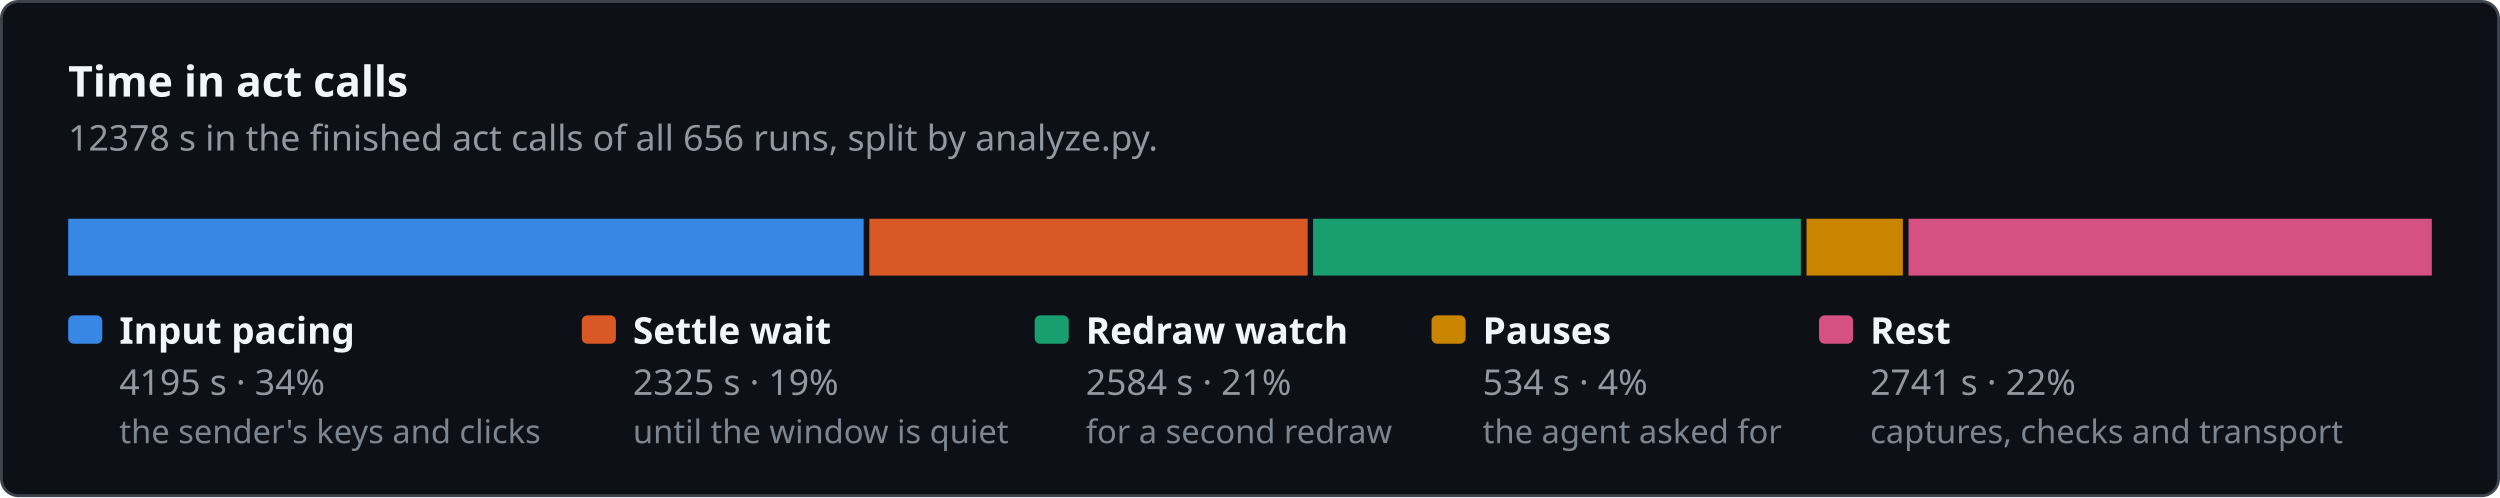
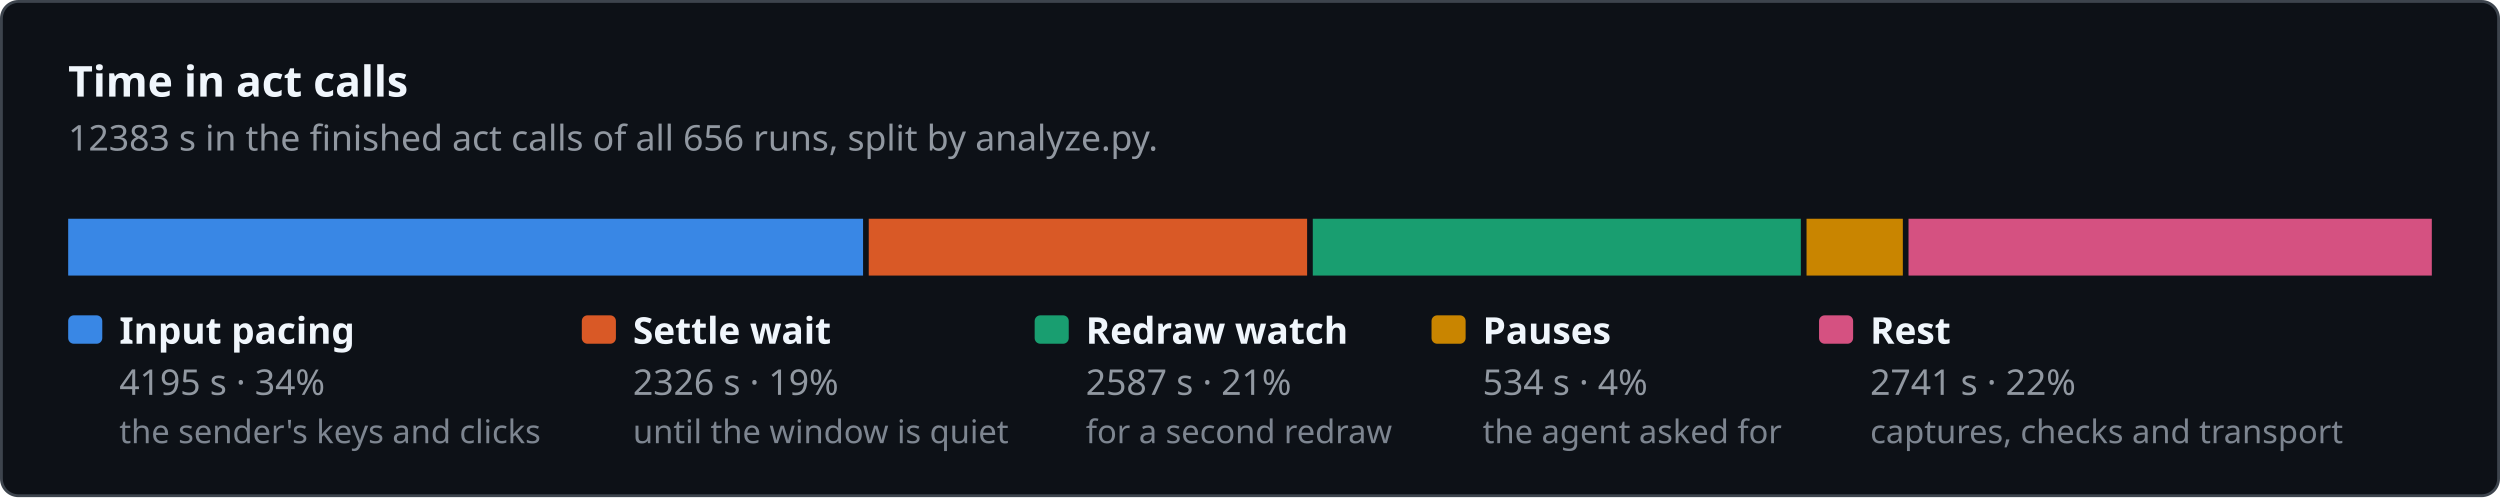
- <svg xmlns="http://www.w3.org/2000/svg" width="880" height="175" viewBox="0 0 880 175" role="img" aria-label="Time in finished act calls: Input pacing 4195 s, Settle wait 2325 s, Redraw watch 2584 s, Pauses 534 s, Rest 2741 s">
+ <svg xmlns="http://www.w3.org/2000/svg" width="880" height="175" viewBox="0 0 880 175" role="img" aria-label="Time in finished act calls: Input pacing 4195 s, Settle wait 2326 s, Redraw watch 2587 s, Pauses 534 s, Rest 2741 s">
  <style>text{font-family:-apple-system, BlinkMacSystemFont, "Segoe UI", "Noto Sans", Helvetica, Arial, sans-serif;font-variant-numeric:tabular-nums}.t{fill:#f0f6fc}.t2{fill:#9198a1}.m{fill:#7d8590}.bg{fill:#0d1117;stroke:#3d444d}.grid{stroke:#1c2128;stroke-width:1}.axis{stroke:#3d444d;stroke-width:1}.tools{fill:#3987e5}.out{fill:#454c56}.dot{fill:#d1d7e0;stroke:#0d1117;stroke-width:1.5}.miss{fill:#0d1117;stroke:#f85149;stroke-width:1.75}.pass{fill:#3fb950}.fail{fill:#0d1117;stroke:#f85149;stroke-width:1.75}.cut{stroke:#0d1117;stroke-width:2}.s0{fill:#3987e5}.s1{fill:#d95926}.s2{fill:#199e70}.s3{fill:#c98500}.s4{fill:#d55181}.s5{fill:#008300}.s6{fill:#9085e9}.s7{fill:#e66767}</style>
  <rect x="0.5" y="0.5" width="879" height="174" rx="6" class="bg" />
  <text x="24" y="34" class="t" font-size="15" font-weight="600">Time in act calls</text>
-   <text x="24" y="53" class="t2" font-size="12.5">12378 s in the finished act calls of all 656 runs, split by analyze.py.</text>
-   <rect x="24" y="77" width="280" height="20" class="s0" />
-   <rect x="306" y="77" width="154.3" height="20" class="s1" />
-   <rect x="462.2" y="77" width="171.7" height="20" class="s2" />
+   <text x="24" y="53" class="t2" font-size="12.5">12383 s in the finished act calls of all 656 runs, split by analyze.py.</text>
+   <rect x="24" y="77" width="279.8" height="20" class="s0" />
+   <rect x="305.8" y="77" width="154.3" height="20" class="s1" />
+   <rect x="462.1" y="77" width="171.8" height="20" class="s2" />
  <rect x="635.9" y="77" width="33.9" height="20" class="s3" />
  <rect x="671.8" y="77" width="184.2" height="20" class="s4" />
  <rect x="24" y="111" width="12" height="10" class="s0" rx="2" />
  <text x="42" y="121" class="t" font-size="13" font-weight="600">Input pacing</text>
  <text x="42" y="139" class="t2" font-size="12.5">4195 s · 34%</text>
  <text x="42" y="156" class="m" font-size="11.5">the sender's keys and clicks</text>
  <rect x="204.8" y="111" width="12" height="10" class="s1" rx="2" />
  <text x="222.8" y="121" class="t" font-size="13" font-weight="600">Settle wait</text>
-   <text x="222.8" y="139" class="t2" font-size="12.5">2325 s · 19%</text>
+   <text x="222.8" y="139" class="t2" font-size="12.5">2326 s · 19%</text>
  <text x="222.8" y="156" class="m" font-size="11.5">until the window is quiet</text>
  <rect x="364.2" y="111" width="12" height="10" class="s2" rx="2" />
  <text x="382.2" y="121" class="t" font-size="13" font-weight="600">Redraw watch</text>
-   <text x="382.2" y="139" class="t2" font-size="12.5">2584 s · 21%</text>
+   <text x="382.2" y="139" class="t2" font-size="12.5">2587 s · 21%</text>
  <text x="382.2" y="156" class="m" font-size="11.5">for a second redraw</text>
  <rect x="503.9" y="111" width="12" height="10" class="s3" rx="2" />
  <text x="521.9" y="121" class="t" font-size="13" font-weight="600">Pauses</text>
  <text x="521.9" y="139" class="t2" font-size="12.5">534 s · 4%</text>
  <text x="521.9" y="156" class="m" font-size="11.5">the agent asked for</text>
  <rect x="640.3" y="111" width="12" height="10" class="s4" rx="2" />
  <text x="658.3" y="121" class="t" font-size="13" font-weight="600">Rest</text>
  <text x="658.3" y="139" class="t2" font-size="12.5">2741 s · 22%</text>
  <text x="658.3" y="156" class="m" font-size="11.5">captures, checks and transport</text>
</svg>
